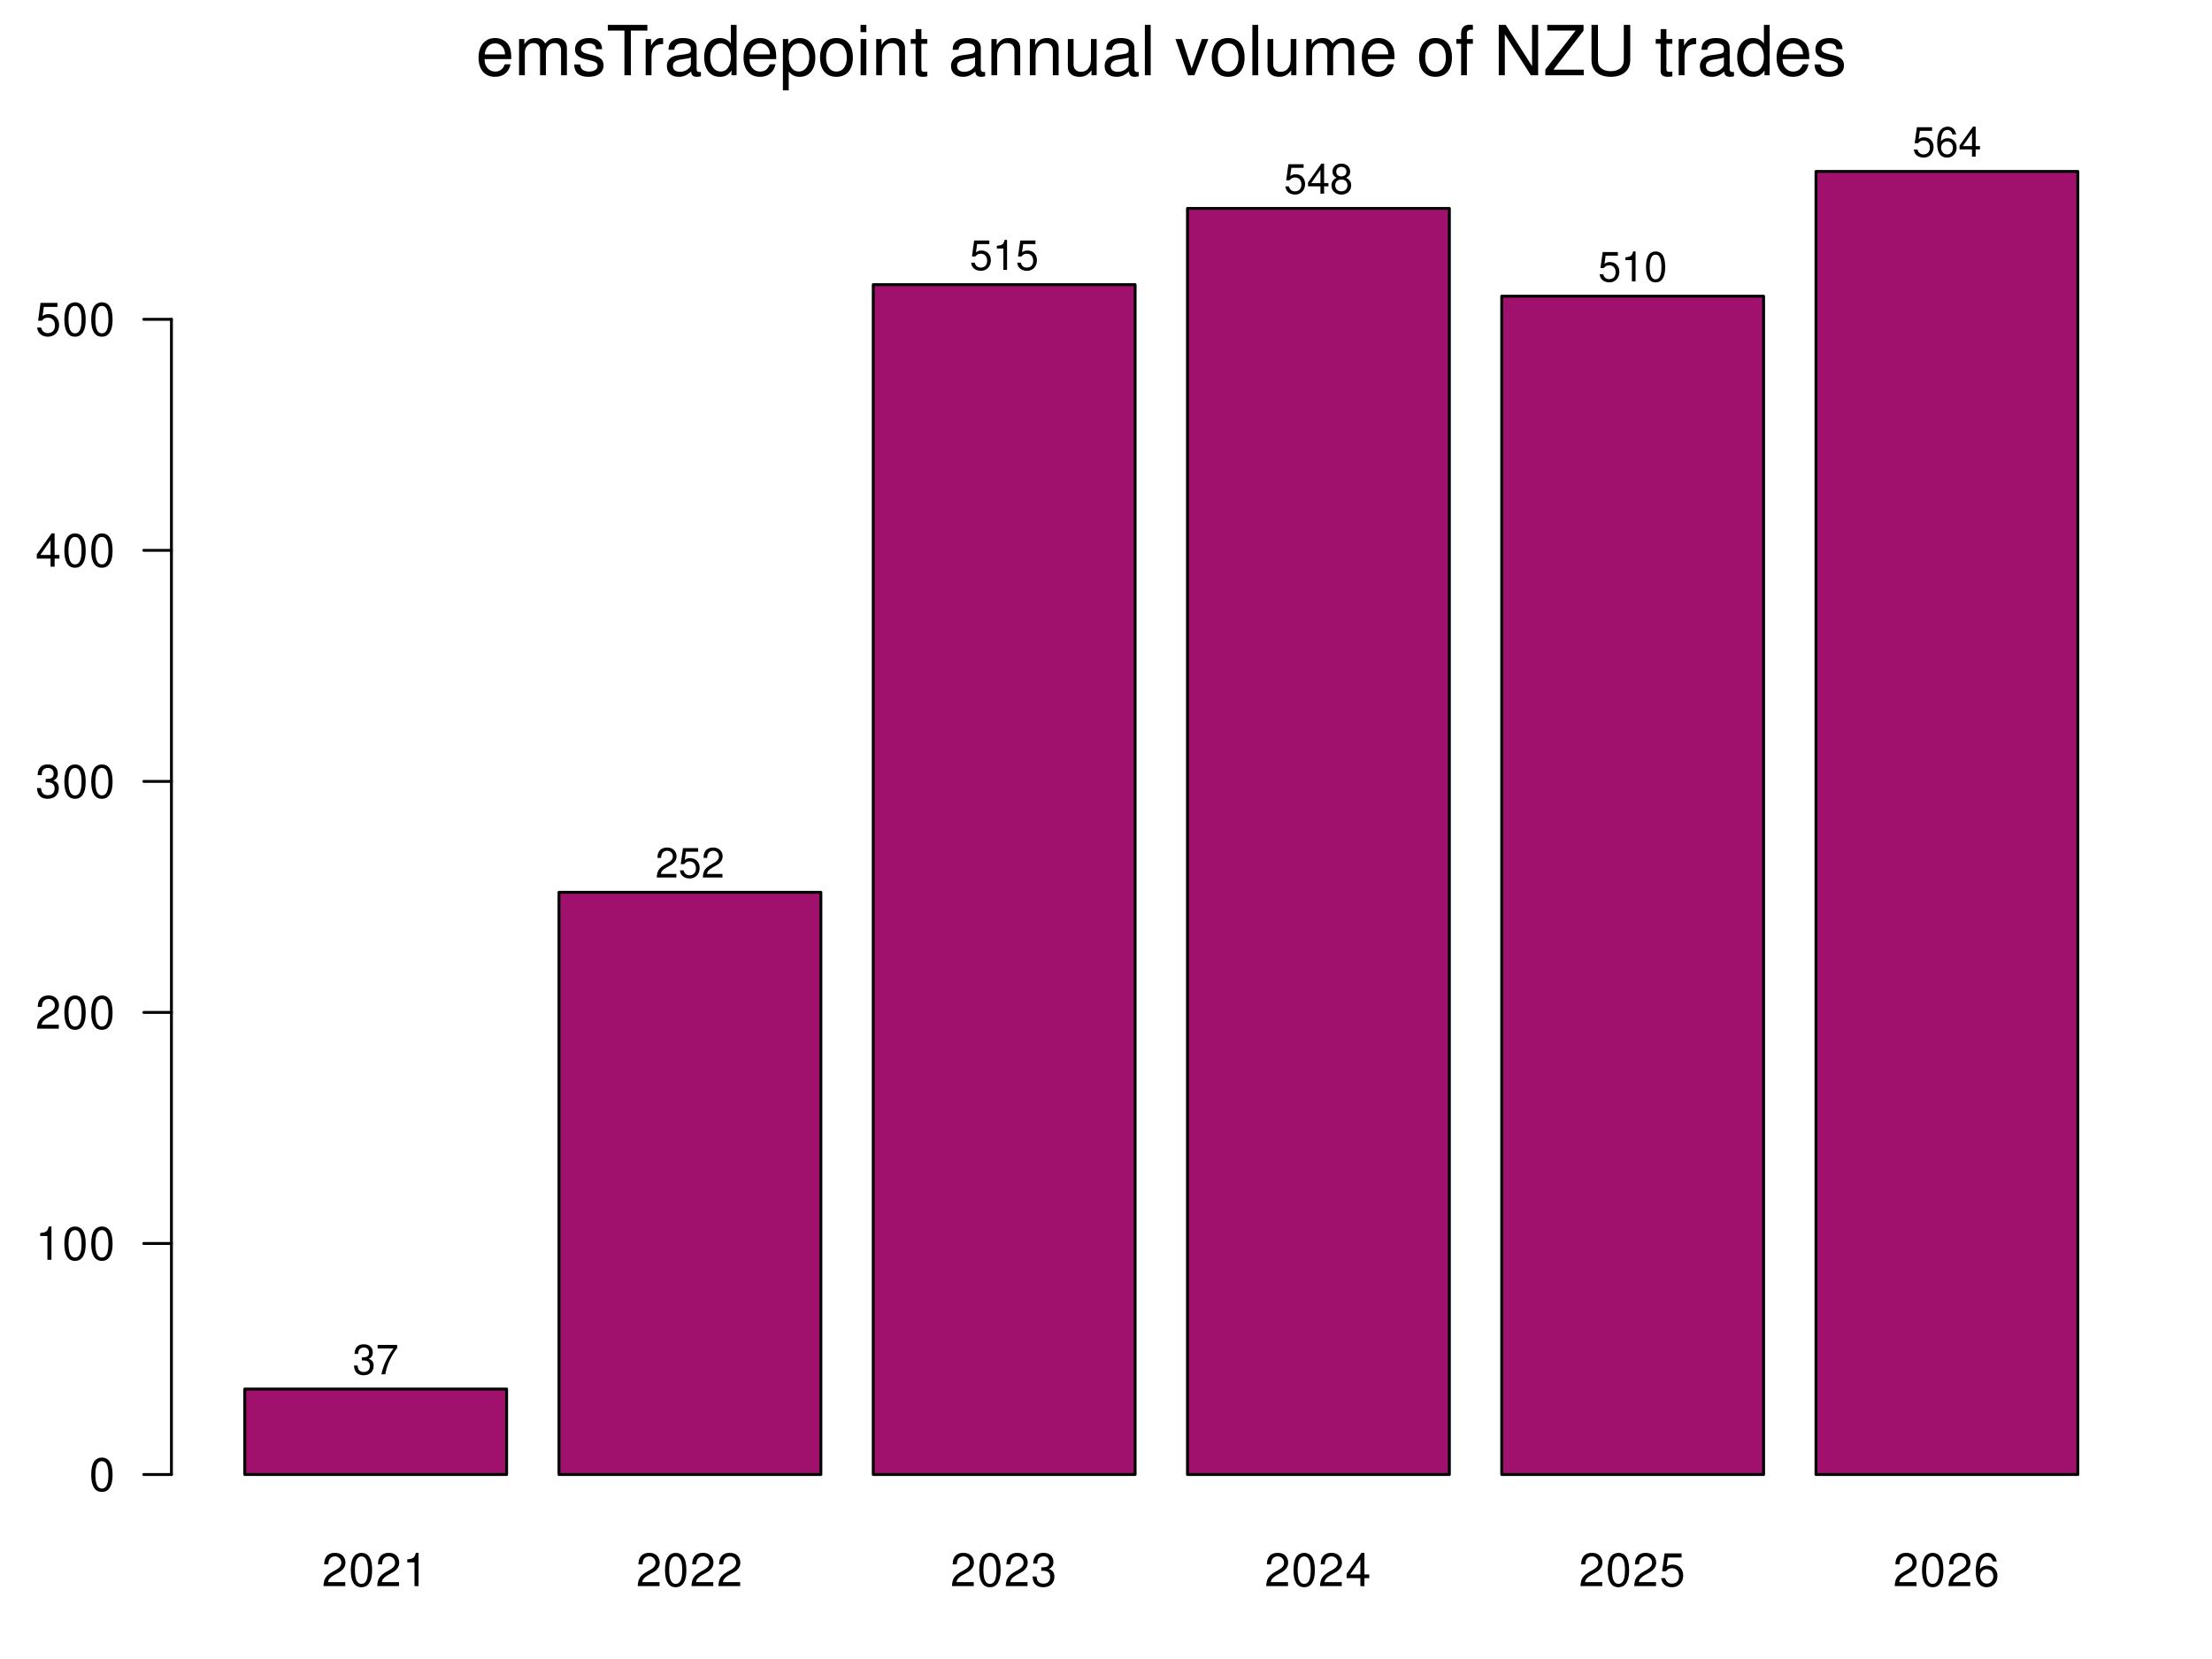
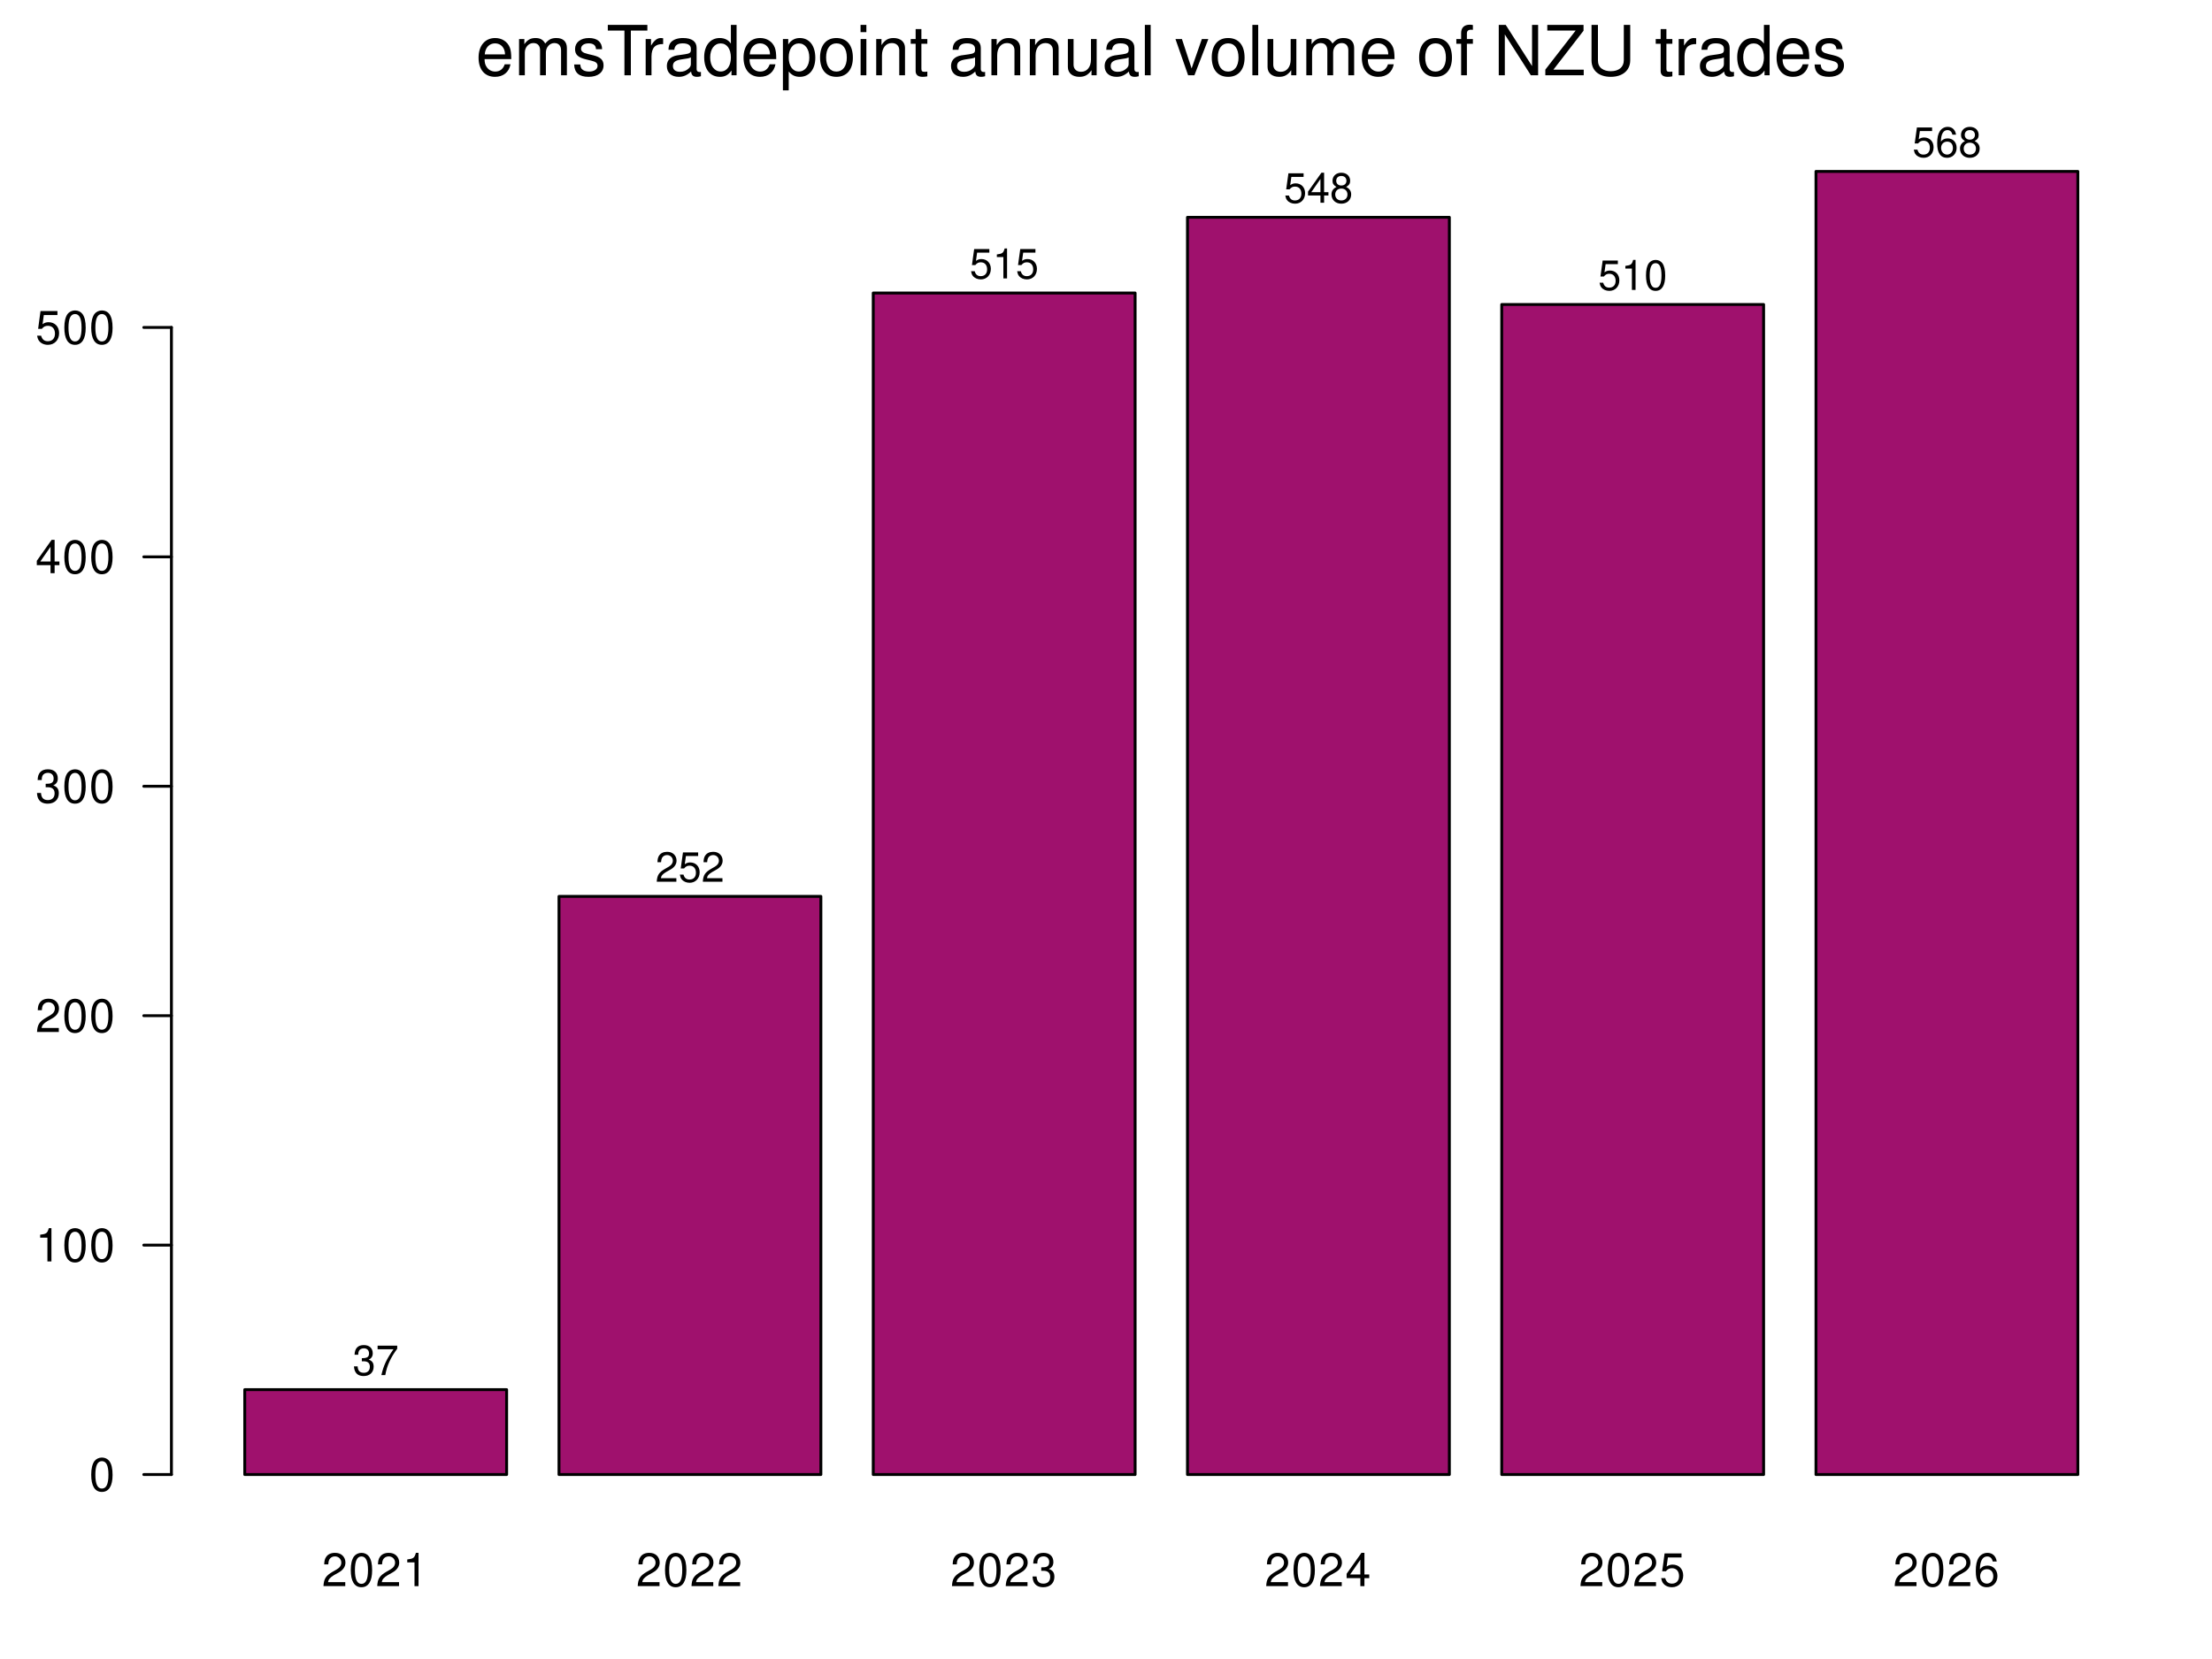
<svg xmlns="http://www.w3.org/2000/svg" xmlns:xlink="http://www.w3.org/1999/xlink" width="576pt" height="432pt" viewBox="0 0 576 432">
  <defs>
    <g>
      <g id="glyph-0-0">
        <path d="M 6.078 -1.047 L 1.594 -1.047 C 1.703 -1.766 2.094 -2.219 3.125 -2.859 L 4.328 -3.531 C 5.516 -4.188 6.125 -5.078 6.125 -6.141 C 6.125 -6.859 5.844 -7.531 5.344 -8 C 4.844 -8.453 4.219 -8.672 3.406 -8.672 C 2.328 -8.672 1.531 -8.297 1.062 -7.547 C 0.75 -7.094 0.625 -6.547 0.594 -5.672 L 1.656 -5.672 C 1.688 -6.266 1.766 -6.609 1.906 -6.906 C 2.188 -7.422 2.734 -7.75 3.375 -7.75 C 4.328 -7.75 5.047 -7.062 5.047 -6.125 C 5.047 -5.422 4.656 -4.828 3.906 -4.391 L 2.797 -3.75 C 1.016 -2.719 0.5 -1.906 0.406 -0.016 L 6.078 -0.016 Z M 6.078 -1.047 " />
      </g>
      <g id="glyph-0-1">
        <path d="M 3.297 -8.672 C 2.516 -8.672 1.781 -8.312 1.344 -7.734 C 0.797 -6.953 0.516 -5.812 0.516 -4.203 C 0.516 -1.266 1.469 0.281 3.297 0.281 C 5.094 0.281 6.078 -1.266 6.078 -4.125 C 6.078 -5.812 5.812 -6.938 5.25 -7.734 C 4.812 -8.328 4.109 -8.672 3.297 -8.672 Z M 3.297 -7.734 C 4.438 -7.734 5 -6.578 5 -4.219 C 5 -1.75 4.453 -0.594 3.281 -0.594 C 2.156 -0.594 1.594 -1.797 1.594 -4.188 C 1.594 -6.578 2.156 -7.734 3.297 -7.734 Z M 3.297 -7.734 " />
      </g>
      <g id="glyph-0-2">
        <path d="M 3.109 -6.188 L 3.109 0 L 4.156 0 L 4.156 -8.672 L 3.469 -8.672 C 3.094 -7.344 2.859 -7.156 1.219 -6.953 L 1.219 -6.188 Z M 3.109 -6.188 " />
      </g>
      <g id="glyph-0-3">
        <path d="M 2.656 -4 L 3.234 -4 C 4.375 -4 4.984 -3.453 4.984 -2.406 C 4.984 -1.312 4.328 -0.656 3.234 -0.656 C 2.078 -0.656 1.516 -1.25 1.438 -2.516 L 0.391 -2.516 C 0.438 -1.828 0.547 -1.375 0.75 -0.984 C 1.203 -0.141 2.031 0.281 3.188 0.281 C 4.938 0.281 6.078 -0.781 6.078 -2.422 C 6.078 -3.531 5.656 -4.125 4.625 -4.484 C 5.422 -4.812 5.812 -5.406 5.812 -6.281 C 5.812 -7.781 4.844 -8.672 3.234 -8.672 C 1.516 -8.672 0.594 -7.719 0.562 -5.875 L 1.625 -5.875 C 1.625 -6.406 1.688 -6.703 1.812 -6.969 C 2.047 -7.469 2.578 -7.75 3.234 -7.75 C 4.172 -7.75 4.734 -7.188 4.734 -6.25 C 4.734 -5.641 4.531 -5.266 4.062 -5.062 C 3.766 -4.938 3.391 -4.891 2.656 -4.891 Z M 2.656 -4 " />
      </g>
      <g id="glyph-0-4">
        <path d="M 3.922 -2.094 L 3.922 0 L 4.984 0 L 4.984 -2.094 L 6.234 -2.094 L 6.234 -3.047 L 4.984 -3.047 L 4.984 -8.672 L 4.203 -8.672 L 0.344 -3.219 L 0.344 -2.094 Z M 3.922 -3.047 L 1.266 -3.047 L 3.922 -6.875 Z M 3.922 -3.047 " />
      </g>
      <g id="glyph-0-5">
        <path d="M 5.719 -8.516 L 1.312 -8.516 L 0.688 -3.875 L 1.656 -3.875 C 2.141 -4.469 2.562 -4.672 3.234 -4.672 C 4.375 -4.672 5.078 -3.891 5.078 -2.625 C 5.078 -1.406 4.375 -0.656 3.219 -0.656 C 2.297 -0.656 1.734 -1.125 1.469 -2.094 L 0.422 -2.094 C 0.562 -1.391 0.688 -1.062 0.938 -0.75 C 1.422 -0.094 2.281 0.281 3.234 0.281 C 4.953 0.281 6.156 -0.969 6.156 -2.766 C 6.156 -4.453 5.047 -5.609 3.406 -5.609 C 2.812 -5.609 2.328 -5.453 1.844 -5.094 L 2.172 -7.469 L 5.719 -7.469 Z M 5.719 -8.516 " />
      </g>
      <g id="glyph-0-6">
        <path d="M 5.969 -6.422 C 5.766 -7.844 4.859 -8.672 3.562 -8.672 C 2.625 -8.672 1.781 -8.219 1.281 -7.438 C 0.75 -6.594 0.516 -5.531 0.516 -3.953 C 0.516 -2.5 0.719 -1.578 1.234 -0.797 C 1.688 -0.094 2.438 0.281 3.375 0.281 C 4.984 0.281 6.156 -0.938 6.156 -2.625 C 6.156 -4.219 5.078 -5.359 3.547 -5.359 C 2.719 -5.359 2.047 -5.047 1.594 -4.406 C 1.609 -6.547 2.281 -7.734 3.484 -7.734 C 4.234 -7.734 4.75 -7.266 4.922 -6.422 Z M 3.422 -4.422 C 4.438 -4.422 5.078 -3.703 5.078 -2.547 C 5.078 -1.453 4.359 -0.656 3.391 -0.656 C 2.406 -0.656 1.656 -1.484 1.656 -2.594 C 1.656 -3.672 2.375 -4.422 3.422 -4.422 Z M 3.422 -4.422 " />
      </g>
      <g id="glyph-1-0">
        <path d="M 2.391 -3.594 L 2.906 -3.594 C 3.938 -3.594 4.484 -3.109 4.484 -2.172 C 4.484 -1.188 3.891 -0.594 2.922 -0.594 C 1.875 -0.594 1.359 -1.125 1.297 -2.266 L 0.344 -2.266 C 0.391 -1.641 0.5 -1.234 0.688 -0.891 C 1.078 -0.125 1.828 0.25 2.875 0.25 C 4.453 0.25 5.469 -0.703 5.469 -2.188 C 5.469 -3.172 5.078 -3.719 4.172 -4.031 C 4.875 -4.328 5.234 -4.875 5.234 -5.656 C 5.234 -7 4.359 -7.812 2.906 -7.812 C 1.359 -7.812 0.547 -6.938 0.5 -5.297 L 1.453 -5.297 C 1.469 -5.766 1.516 -6.031 1.625 -6.266 C 1.844 -6.719 2.328 -6.969 2.922 -6.969 C 3.75 -6.969 4.266 -6.469 4.266 -5.625 C 4.266 -5.078 4.078 -4.734 3.656 -4.562 C 3.391 -4.453 3.047 -4.406 2.391 -4.391 Z M 2.391 -3.594 " />
      </g>
      <g id="glyph-1-1">
        <path d="M 5.609 -7.656 L 0.5 -7.656 L 0.5 -6.719 L 4.625 -6.719 C 2.812 -4.109 2.062 -2.516 1.484 0 L 2.5 0 C 2.922 -2.453 3.891 -4.562 5.609 -6.859 Z M 5.609 -7.656 " />
      </g>
      <g id="glyph-1-2">
        <path d="M 5.469 -0.938 L 1.438 -0.938 C 1.531 -1.594 1.875 -2 2.812 -2.562 L 3.891 -3.172 C 4.969 -3.766 5.516 -4.562 5.516 -5.531 C 5.516 -6.172 5.266 -6.781 4.797 -7.203 C 4.344 -7.609 3.797 -7.812 3.062 -7.812 C 2.094 -7.812 1.375 -7.453 0.953 -6.797 C 0.688 -6.375 0.562 -5.891 0.547 -5.109 L 1.484 -5.109 C 1.516 -5.641 1.594 -5.953 1.719 -6.203 C 1.969 -6.688 2.469 -6.969 3.031 -6.969 C 3.891 -6.969 4.547 -6.344 4.547 -5.5 C 4.547 -4.875 4.188 -4.344 3.516 -3.953 L 2.516 -3.375 C 0.922 -2.453 0.453 -1.719 0.359 -0.016 L 5.469 -0.016 Z M 5.469 -0.938 " />
      </g>
      <g id="glyph-1-3">
        <path d="M 5.141 -7.656 L 1.188 -7.656 L 0.609 -3.484 L 1.484 -3.484 C 1.938 -4.016 2.297 -4.203 2.906 -4.203 C 3.938 -4.203 4.562 -3.5 4.562 -2.359 C 4.562 -1.266 3.938 -0.594 2.891 -0.594 C 2.062 -0.594 1.562 -1.016 1.328 -1.875 L 0.375 -1.875 C 0.5 -1.25 0.609 -0.953 0.844 -0.672 C 1.281 -0.094 2.047 0.25 2.922 0.25 C 4.453 0.25 5.531 -0.875 5.531 -2.5 C 5.531 -4 4.531 -5.047 3.062 -5.047 C 2.531 -5.047 2.094 -4.906 1.656 -4.578 L 1.953 -6.719 L 5.141 -6.719 Z M 5.141 -7.656 " />
      </g>
      <g id="glyph-1-4">
        <path d="M 2.797 -5.562 L 2.797 0 L 3.75 0 L 3.75 -7.812 L 3.125 -7.812 C 2.781 -6.609 2.562 -6.453 1.094 -6.25 L 1.094 -5.562 Z M 2.797 -5.562 " />
      </g>
      <g id="glyph-1-5">
        <path d="M 3.531 -1.891 L 3.531 0 L 4.484 0 L 4.484 -1.891 L 5.609 -1.891 L 5.609 -2.75 L 4.484 -2.75 L 4.484 -7.812 L 3.781 -7.812 L 0.297 -2.891 L 0.297 -1.891 Z M 3.531 -2.75 L 1.141 -2.75 L 3.531 -6.188 Z M 3.531 -2.75 " />
      </g>
      <g id="glyph-1-6">
        <path d="M 4.219 -4.109 C 5.016 -4.594 5.266 -4.984 5.266 -5.719 C 5.266 -6.953 4.328 -7.812 2.969 -7.812 C 1.625 -7.812 0.672 -6.953 0.672 -5.734 C 0.672 -4.984 0.922 -4.609 1.703 -4.109 C 0.828 -3.672 0.406 -3.031 0.406 -2.172 C 0.406 -0.75 1.453 0.25 2.969 0.25 C 4.484 0.25 5.531 -0.75 5.531 -2.172 C 5.531 -3.031 5.109 -3.672 4.219 -4.109 Z M 2.969 -6.969 C 3.781 -6.969 4.297 -6.484 4.297 -5.703 C 4.297 -4.969 3.766 -4.484 2.969 -4.484 C 2.156 -4.484 1.641 -4.969 1.641 -5.719 C 1.641 -6.484 2.156 -6.969 2.969 -6.969 Z M 2.969 -3.688 C 3.922 -3.688 4.562 -3.062 4.562 -2.156 C 4.562 -1.203 3.938 -0.594 2.953 -0.594 C 2.016 -0.594 1.375 -1.234 1.375 -2.141 C 1.375 -3.062 2.016 -3.688 2.969 -3.688 Z M 2.969 -3.688 " />
      </g>
      <g id="glyph-1-7">
        <path d="M 2.969 -7.812 C 2.25 -7.812 1.609 -7.484 1.203 -6.953 C 0.719 -6.266 0.469 -5.219 0.469 -3.781 C 0.469 -1.141 1.328 0.25 2.969 0.25 C 4.594 0.25 5.469 -1.141 5.469 -3.719 C 5.469 -5.219 5.234 -6.234 4.734 -6.953 C 4.328 -7.5 3.688 -7.812 2.969 -7.812 Z M 2.969 -6.969 C 4 -6.969 4.5 -5.922 4.5 -3.797 C 4.5 -1.578 4 -0.547 2.953 -0.547 C 1.938 -0.547 1.438 -1.625 1.438 -3.766 C 1.438 -5.922 1.938 -6.969 2.969 -6.969 Z M 2.969 -6.969 " />
      </g>
      <g id="glyph-1-8">
        <path d="M 5.375 -5.781 C 5.188 -7.047 4.375 -7.812 3.203 -7.812 C 2.359 -7.812 1.609 -7.391 1.156 -6.688 C 0.672 -5.922 0.469 -4.984 0.469 -3.562 C 0.469 -2.25 0.641 -1.422 1.109 -0.719 C 1.516 -0.094 2.188 0.25 3.031 0.25 C 4.484 0.25 5.531 -0.844 5.531 -2.359 C 5.531 -3.797 4.562 -4.812 3.203 -4.812 C 2.438 -4.812 1.844 -4.531 1.438 -3.969 C 1.453 -5.891 2.047 -6.969 3.141 -6.969 C 3.812 -6.969 4.281 -6.531 4.422 -5.781 Z M 3.078 -3.969 C 4 -3.969 4.562 -3.328 4.562 -2.281 C 4.562 -1.312 3.922 -0.594 3.047 -0.594 C 2.156 -0.594 1.484 -1.344 1.484 -2.328 C 1.484 -3.297 2.141 -3.969 3.078 -3.969 Z M 3.078 -3.969 " />
      </g>
      <g id="glyph-2-0">
        <path d="M 9.234 -4.219 C 9.234 -5.656 9.125 -6.516 8.859 -7.219 C 8.25 -8.766 6.797 -9.703 5.047 -9.703 C 2.406 -9.703 0.719 -7.703 0.719 -4.594 C 0.719 -1.469 2.344 0.406 5 0.406 C 7.156 0.406 8.656 -0.812 9.031 -2.859 L 7.531 -2.859 C 7.109 -1.625 6.266 -0.969 5.062 -0.969 C 4.109 -0.969 3.297 -1.406 2.797 -2.203 C 2.438 -2.734 2.297 -3.281 2.281 -4.219 Z M 2.328 -5.438 C 2.453 -7.188 3.516 -8.312 5.016 -8.312 C 6.547 -8.312 7.609 -7.125 7.609 -5.438 Z M 2.328 -5.438 " />
      </g>
      <g id="glyph-2-1">
        <path d="M 1.266 -9.438 L 1.266 0 L 2.766 0 L 2.766 -5.922 C 2.766 -7.297 3.766 -8.391 4.984 -8.391 C 6.109 -8.391 6.734 -7.703 6.734 -6.5 L 6.734 0 L 8.25 0 L 8.25 -5.922 C 8.25 -7.297 9.234 -8.391 10.453 -8.391 C 11.562 -8.391 12.203 -7.688 12.203 -6.5 L 12.203 0 L 13.719 0 L 13.719 -7.078 C 13.719 -8.766 12.75 -9.703 10.984 -9.703 C 9.719 -9.703 8.969 -9.328 8.078 -8.266 C 7.531 -9.266 6.766 -9.703 5.547 -9.703 C 4.281 -9.703 3.438 -9.234 2.641 -8.094 L 2.641 -9.438 Z M 1.266 -9.438 " />
      </g>
      <g id="glyph-2-2">
        <path d="M 7.891 -6.797 C 7.859 -8.656 6.641 -9.703 4.469 -9.703 C 2.266 -9.703 0.844 -8.562 0.844 -6.828 C 0.844 -5.344 1.609 -4.641 3.828 -4.109 L 5.234 -3.766 C 6.281 -3.516 6.703 -3.125 6.703 -2.469 C 6.703 -1.562 5.812 -0.969 4.5 -0.969 C 3.688 -0.969 3 -1.203 2.625 -1.609 C 2.391 -1.875 2.281 -2.141 2.203 -2.812 L 0.609 -2.812 C 0.688 -0.625 1.906 0.406 4.375 0.406 C 6.75 0.406 8.266 -0.75 8.266 -2.578 C 8.266 -3.984 7.469 -4.75 5.594 -5.203 L 4.156 -5.547 C 2.938 -5.828 2.406 -6.234 2.406 -6.891 C 2.406 -7.781 3.188 -8.312 4.406 -8.312 C 5.609 -8.312 6.266 -7.797 6.297 -6.797 Z M 7.891 -6.797 " />
      </g>
      <g id="glyph-2-3">
        <path d="M 6.375 -11.641 L 10.672 -11.641 L 10.672 -13.125 L 0.375 -13.125 L 0.375 -11.641 L 4.703 -11.641 L 4.703 0 L 6.375 0 Z M 6.375 -11.641 " />
      </g>
      <g id="glyph-2-4">
        <path d="M 1.234 -9.438 L 1.234 0 L 2.75 0 L 2.75 -4.891 C 2.766 -7.156 3.703 -8.172 5.781 -8.125 L 5.781 -9.641 C 5.531 -9.688 5.375 -9.703 5.203 -9.703 C 4.234 -9.703 3.484 -9.125 2.625 -7.719 L 2.625 -9.438 Z M 1.234 -9.438 " />
      </g>
      <g id="glyph-2-5">
        <path d="M 9.625 -0.875 C 9.469 -0.844 9.391 -0.844 9.312 -0.844 C 8.781 -0.844 8.5 -1.109 8.5 -1.578 L 8.5 -7.125 C 8.5 -8.797 7.266 -9.703 4.953 -9.703 C 3.562 -9.703 2.469 -9.312 1.812 -8.609 C 1.391 -8.125 1.203 -7.578 1.172 -6.641 L 2.688 -6.641 C 2.812 -7.797 3.484 -8.312 4.891 -8.312 C 6.266 -8.312 7 -7.812 7 -6.906 L 7 -6.516 C 6.984 -5.875 6.656 -5.641 5.438 -5.469 C 3.312 -5.203 2.984 -5.125 2.406 -4.891 C 1.312 -4.422 0.75 -3.594 0.75 -2.375 C 0.75 -0.672 1.938 0.406 3.859 0.406 C 5.047 0.406 6 0 7.062 -0.969 C 7.156 0 7.625 0.406 8.609 0.406 C 8.922 0.406 9.125 0.375 9.625 0.25 Z M 7 -2.969 C 7 -2.469 6.859 -2.156 6.406 -1.75 C 5.797 -1.188 5.062 -0.906 4.172 -0.906 C 3 -0.906 2.328 -1.453 2.328 -2.406 C 2.328 -3.406 2.969 -3.906 4.594 -4.141 C 6.188 -4.359 6.5 -4.422 7 -4.656 Z M 7 -2.969 " />
      </g>
      <g id="glyph-2-6">
        <path d="M 8.906 -13.125 L 7.422 -13.125 L 7.422 -8.25 C 6.781 -9.203 5.781 -9.703 4.516 -9.703 C 2.062 -9.703 0.469 -7.734 0.469 -4.734 C 0.469 -1.547 2.016 0.406 4.578 0.406 C 5.875 0.406 6.766 -0.078 7.578 -1.234 L 7.578 0 L 8.906 0 Z M 4.766 -8.297 C 6.391 -8.297 7.422 -6.875 7.422 -4.609 C 7.422 -2.438 6.375 -0.984 4.781 -0.984 C 3.125 -0.984 2.031 -2.453 2.031 -4.641 C 2.031 -6.844 3.125 -8.297 4.766 -8.297 Z M 4.766 -8.297 " />
      </g>
      <g id="glyph-2-7">
        <path d="M 0.969 3.922 L 2.484 3.922 L 2.484 -0.984 C 3.281 -0.016 4.156 0.406 5.375 0.406 C 7.828 0.406 9.406 -1.547 9.406 -4.547 C 9.406 -7.719 7.859 -9.703 5.359 -9.703 C 4.094 -9.703 3.062 -9.125 2.359 -8.016 L 2.359 -9.438 L 0.969 -9.438 Z M 5.109 -8.297 C 6.766 -8.297 7.844 -6.844 7.844 -4.594 C 7.844 -2.453 6.75 -0.984 5.109 -0.984 C 3.516 -0.984 2.484 -2.438 2.484 -4.641 C 2.484 -6.859 3.516 -8.297 5.109 -8.297 Z M 5.109 -8.297 " />
      </g>
      <g id="glyph-2-8">
        <path d="M 4.891 -9.703 C 2.234 -9.703 0.641 -7.812 0.641 -4.641 C 0.641 -1.453 2.234 0.406 4.906 0.406 C 7.578 0.406 9.188 -1.469 9.188 -4.578 C 9.188 -7.844 7.625 -9.703 4.891 -9.703 Z M 4.906 -8.312 C 6.609 -8.312 7.609 -6.938 7.609 -4.594 C 7.609 -2.359 6.562 -0.969 4.906 -0.969 C 3.234 -0.969 2.219 -2.359 2.219 -4.641 C 2.219 -6.938 3.234 -8.312 4.906 -8.312 Z M 4.906 -8.312 " />
      </g>
      <g id="glyph-2-9">
        <path d="M 2.703 -9.438 L 1.203 -9.438 L 1.203 0 L 2.703 0 Z M 2.703 -13.125 L 1.188 -13.125 L 1.188 -11.234 L 2.703 -11.234 Z M 2.703 -13.125 " />
      </g>
      <g id="glyph-2-10">
        <path d="M 1.266 -9.438 L 1.266 0 L 2.766 0 L 2.766 -5.203 C 2.766 -7.125 3.781 -8.391 5.328 -8.391 C 6.516 -8.391 7.266 -7.672 7.266 -6.531 L 7.266 0 L 8.766 0 L 8.766 -7.125 C 8.766 -8.688 7.594 -9.703 5.781 -9.703 C 4.375 -9.703 3.469 -9.156 2.641 -7.844 L 2.641 -9.438 Z M 1.266 -9.438 " />
      </g>
      <g id="glyph-2-11">
        <path d="M 4.578 -9.438 L 3.031 -9.438 L 3.031 -12.031 L 1.531 -12.031 L 1.531 -9.438 L 0.25 -9.438 L 0.25 -8.203 L 1.531 -8.203 L 1.531 -1.078 C 1.531 -0.109 2.172 0.406 3.344 0.406 C 3.75 0.406 4.062 0.375 4.578 0.281 L 4.578 -0.969 C 4.359 -0.922 4.156 -0.906 3.859 -0.906 C 3.203 -0.906 3.031 -1.078 3.031 -1.75 L 3.031 -8.203 L 4.578 -8.203 Z M 4.578 -9.438 " />
      </g>
      <g id="glyph-2-12">
</g>
      <g id="glyph-2-13">
        <path d="M 8.672 0 L 8.672 -9.438 L 7.188 -9.438 L 7.188 -4.094 C 7.188 -2.156 6.172 -0.906 4.609 -0.906 C 3.422 -0.906 2.656 -1.625 2.656 -2.75 L 2.656 -9.438 L 1.172 -9.438 L 1.172 -2.156 C 1.172 -0.594 2.344 0.406 4.172 0.406 C 5.562 0.406 6.438 -0.078 7.328 -1.312 L 7.328 0 Z M 8.672 0 " />
      </g>
      <g id="glyph-2-14">
        <path d="M 2.734 -13.125 L 1.219 -13.125 L 1.219 0 L 2.734 0 Z M 2.734 -13.125 " />
      </g>
      <g id="glyph-2-15">
        <path d="M 5.125 0 L 8.75 -9.438 L 7.062 -9.438 L 4.391 -1.781 L 1.875 -9.438 L 0.188 -9.438 L 3.484 0 Z M 5.125 0 " />
      </g>
      <g id="glyph-2-16">
        <path d="M 4.641 -9.438 L 3.078 -9.438 L 3.078 -10.906 C 3.078 -11.531 3.422 -11.859 4.125 -11.859 C 4.25 -11.859 4.297 -11.859 4.641 -11.844 L 4.641 -13.078 C 4.297 -13.156 4.109 -13.172 3.797 -13.172 C 2.406 -13.172 1.578 -12.391 1.578 -11.031 L 1.578 -9.438 L 0.328 -9.438 L 0.328 -8.203 L 1.578 -8.203 L 1.578 0 L 3.078 0 L 3.078 -8.203 L 4.641 -8.203 Z M 4.641 -9.438 " />
      </g>
      <g id="glyph-2-17">
        <path d="M 11.625 -13.125 L 10.047 -13.125 L 10.047 -2.391 L 3.188 -13.125 L 1.375 -13.125 L 1.375 0 L 2.953 0 L 2.953 -10.641 L 9.734 0 L 11.625 0 Z M 11.625 -13.125 " />
      </g>
      <g id="glyph-2-18">
        <path d="M 10.453 -13.125 L 1.016 -13.125 L 1.016 -11.641 L 8.391 -11.641 L 0.5 -1.469 L 0.5 0 L 10.5 0 L 10.5 -1.469 L 2.609 -1.469 L 10.453 -11.609 Z M 10.453 -13.125 " />
      </g>
      <g id="glyph-2-19">
        <path d="M 9.938 -13.125 L 9.938 -3.906 C 9.938 -2.141 8.656 -1.062 6.547 -1.062 C 5.578 -1.062 4.781 -1.297 4.156 -1.75 C 3.516 -2.25 3.203 -2.922 3.203 -3.906 L 3.203 -13.125 L 1.531 -13.125 L 1.531 -3.906 C 1.531 -1.234 3.438 0.406 6.547 0.406 C 9.625 0.406 11.609 -1.281 11.609 -3.906 L 11.609 -13.125 Z M 9.938 -13.125 " />
      </g>
    </g>
  </defs>
  <rect x="-57.6" y="-43.2" width="691.2" height="518.4" fill="rgb(100%, 100%, 100%)" fill-opacity="1" />
-   <path fill-rule="nonzero" fill="rgb(62.353%, 6.667%, 42.745%)" fill-opacity="1" stroke-width="0.75" stroke-linecap="round" stroke-linejoin="round" stroke="rgb(0%, 0%, 0%)" stroke-opacity="1" stroke-miterlimit="10" d="M 63.734 383.965 L 131.926 383.965 L 131.926 361.703 L 63.734 361.703 Z M 63.734 383.965 " />
-   <path fill-rule="nonzero" fill="rgb(62.353%, 6.667%, 42.745%)" fill-opacity="1" stroke-width="0.75" stroke-linecap="round" stroke-linejoin="round" stroke="rgb(0%, 0%, 0%)" stroke-opacity="1" stroke-miterlimit="10" d="M 145.562 383.965 L 213.754 383.965 L 213.754 232.352 L 145.562 232.352 Z M 145.562 383.965 " />
-   <path fill-rule="nonzero" fill="rgb(62.353%, 6.667%, 42.745%)" fill-opacity="1" stroke-width="0.75" stroke-linecap="round" stroke-linejoin="round" stroke="rgb(0%, 0%, 0%)" stroke-opacity="1" stroke-miterlimit="10" d="M 227.391 383.965 L 295.582 383.965 L 295.582 74.117 L 227.391 74.117 Z M 227.391 383.965 " />
-   <path fill-rule="nonzero" fill="rgb(62.353%, 6.667%, 42.745%)" fill-opacity="1" stroke-width="0.75" stroke-linecap="round" stroke-linejoin="round" stroke="rgb(0%, 0%, 0%)" stroke-opacity="1" stroke-miterlimit="10" d="M 309.219 383.965 L 377.41 383.965 L 377.41 54.266 L 309.219 54.266 Z M 309.219 383.965 " />
-   <path fill-rule="nonzero" fill="rgb(62.353%, 6.667%, 42.745%)" fill-opacity="1" stroke-width="0.75" stroke-linecap="round" stroke-linejoin="round" stroke="rgb(0%, 0%, 0%)" stroke-opacity="1" stroke-miterlimit="10" d="M 391.047 383.965 L 459.238 383.965 L 459.238 77.125 L 391.047 77.125 Z M 391.047 383.965 " />
+   <path fill-rule="nonzero" fill="rgb(62.353%, 6.667%, 42.745%)" fill-opacity="1" stroke-width="0.75" stroke-linecap="round" stroke-linejoin="round" stroke="rgb(0%, 0%, 0%)" stroke-opacity="1" stroke-miterlimit="10" d="M 63.734 383.965 L 131.926 383.965 L 131.926 361.859 L 63.734 361.859 Z M 63.734 383.965 " />
+   <path fill-rule="nonzero" fill="rgb(62.353%, 6.667%, 42.745%)" fill-opacity="1" stroke-width="0.75" stroke-linecap="round" stroke-linejoin="round" stroke="rgb(0%, 0%, 0%)" stroke-opacity="1" stroke-miterlimit="10" d="M 145.562 383.965 L 213.754 383.965 L 213.754 233.418 L 145.562 233.418 Z M 145.562 383.965 " />
+   <path fill-rule="nonzero" fill="rgb(62.353%, 6.667%, 42.745%)" fill-opacity="1" stroke-width="0.75" stroke-linecap="round" stroke-linejoin="round" stroke="rgb(0%, 0%, 0%)" stroke-opacity="1" stroke-miterlimit="10" d="M 227.391 383.965 L 295.582 383.965 L 295.582 76.301 L 227.391 76.301 Z M 227.391 383.965 " />
+   <path fill-rule="nonzero" fill="rgb(62.353%, 6.667%, 42.745%)" fill-opacity="1" stroke-width="0.75" stroke-linecap="round" stroke-linejoin="round" stroke="rgb(0%, 0%, 0%)" stroke-opacity="1" stroke-miterlimit="10" d="M 309.219 383.965 L 377.41 383.965 L 377.41 56.586 L 309.219 56.586 Z M 309.219 383.965 " />
+   <path fill-rule="nonzero" fill="rgb(62.353%, 6.667%, 42.745%)" fill-opacity="1" stroke-width="0.75" stroke-linecap="round" stroke-linejoin="round" stroke="rgb(0%, 0%, 0%)" stroke-opacity="1" stroke-miterlimit="10" d="M 391.047 383.965 L 459.238 383.965 L 459.238 79.289 L 391.047 79.289 Z M 391.047 383.965 " />
  <path fill-rule="nonzero" fill="rgb(62.353%, 6.667%, 42.745%)" fill-opacity="1" stroke-width="0.75" stroke-linecap="round" stroke-linejoin="round" stroke="rgb(0%, 0%, 0%)" stroke-opacity="1" stroke-miterlimit="10" d="M 472.875 383.965 L 541.066 383.965 L 541.066 44.637 L 472.875 44.637 Z M 472.875 383.965 " />
  <g fill="rgb(0%, 0%, 0%)" fill-opacity="1">
    <use xlink:href="#glyph-0-0" x="83.828" y="413.029" />
    <use xlink:href="#glyph-0-1" x="90.828" y="413.029" />
    <use xlink:href="#glyph-0-0" x="97.828" y="413.029" />
    <use xlink:href="#glyph-0-2" x="104.828" y="413.029" />
  </g>
  <g fill="rgb(0%, 0%, 0%)" fill-opacity="1">
    <use xlink:href="#glyph-0-0" x="165.656" y="413.029" />
    <use xlink:href="#glyph-0-1" x="172.656" y="413.029" />
    <use xlink:href="#glyph-0-0" x="179.656" y="413.029" />
    <use xlink:href="#glyph-0-0" x="186.656" y="413.029" />
  </g>
  <g fill="rgb(0%, 0%, 0%)" fill-opacity="1">
    <use xlink:href="#glyph-0-0" x="247.484" y="413.029" />
    <use xlink:href="#glyph-0-1" x="254.484" y="413.029" />
    <use xlink:href="#glyph-0-0" x="261.484" y="413.029" />
    <use xlink:href="#glyph-0-3" x="268.484" y="413.029" />
  </g>
  <g fill="rgb(0%, 0%, 0%)" fill-opacity="1">
    <use xlink:href="#glyph-0-0" x="329.312" y="413.029" />
    <use xlink:href="#glyph-0-1" x="336.312" y="413.029" />
    <use xlink:href="#glyph-0-0" x="343.312" y="413.029" />
    <use xlink:href="#glyph-0-4" x="350.312" y="413.029" />
  </g>
  <g fill="rgb(0%, 0%, 0%)" fill-opacity="1">
    <use xlink:href="#glyph-0-0" x="411.145" y="413.029" />
    <use xlink:href="#glyph-0-1" x="418.145" y="413.029" />
    <use xlink:href="#glyph-0-0" x="425.145" y="413.029" />
    <use xlink:href="#glyph-0-5" x="432.145" y="413.029" />
  </g>
  <g fill="rgb(0%, 0%, 0%)" fill-opacity="1">
    <use xlink:href="#glyph-0-0" x="492.973" y="413.029" />
    <use xlink:href="#glyph-0-1" x="499.973" y="413.029" />
    <use xlink:href="#glyph-0-0" x="506.973" y="413.029" />
    <use xlink:href="#glyph-0-6" x="513.973" y="413.029" />
  </g>
-   <path fill="none" stroke-width="0.75" stroke-linecap="round" stroke-linejoin="round" stroke="rgb(0%, 0%, 0%)" stroke-opacity="1" stroke-miterlimit="10" d="M 44.641 383.965 L 44.641 83.145 " />
+   <path fill="none" stroke-width="0.75" stroke-linecap="round" stroke-linejoin="round" stroke="rgb(0%, 0%, 0%)" stroke-opacity="1" stroke-miterlimit="10" d="M 44.641 383.965 L 44.641 85.262 " />
  <path fill="none" stroke-width="0.75" stroke-linecap="round" stroke-linejoin="round" stroke="rgb(0%, 0%, 0%)" stroke-opacity="1" stroke-miterlimit="10" d="M 44.641 383.965 L 37.441 383.965 " />
-   <path fill="none" stroke-width="0.75" stroke-linecap="round" stroke-linejoin="round" stroke="rgb(0%, 0%, 0%)" stroke-opacity="1" stroke-miterlimit="10" d="M 44.641 323.801 L 37.441 323.801 " />
-   <path fill="none" stroke-width="0.75" stroke-linecap="round" stroke-linejoin="round" stroke="rgb(0%, 0%, 0%)" stroke-opacity="1" stroke-miterlimit="10" d="M 44.641 263.637 L 37.441 263.637 " />
-   <path fill="none" stroke-width="0.75" stroke-linecap="round" stroke-linejoin="round" stroke="rgb(0%, 0%, 0%)" stroke-opacity="1" stroke-miterlimit="10" d="M 44.641 203.473 L 37.441 203.473 " />
-   <path fill="none" stroke-width="0.75" stroke-linecap="round" stroke-linejoin="round" stroke="rgb(0%, 0%, 0%)" stroke-opacity="1" stroke-miterlimit="10" d="M 44.641 143.309 L 37.441 143.309 " />
-   <path fill="none" stroke-width="0.75" stroke-linecap="round" stroke-linejoin="round" stroke="rgb(0%, 0%, 0%)" stroke-opacity="1" stroke-miterlimit="10" d="M 44.641 83.145 L 37.441 83.145 " />
+   <path fill="none" stroke-width="0.75" stroke-linecap="round" stroke-linejoin="round" stroke="rgb(0%, 0%, 0%)" stroke-opacity="1" stroke-miterlimit="10" d="M 44.641 324.227 L 37.441 324.227 " />
+   <path fill="none" stroke-width="0.75" stroke-linecap="round" stroke-linejoin="round" stroke="rgb(0%, 0%, 0%)" stroke-opacity="1" stroke-miterlimit="10" d="M 44.641 264.484 L 37.441 264.484 " />
+   <path fill="none" stroke-width="0.75" stroke-linecap="round" stroke-linejoin="round" stroke="rgb(0%, 0%, 0%)" stroke-opacity="1" stroke-miterlimit="10" d="M 44.641 204.746 L 37.441 204.746 " />
+   <path fill="none" stroke-width="0.75" stroke-linecap="round" stroke-linejoin="round" stroke="rgb(0%, 0%, 0%)" stroke-opacity="1" stroke-miterlimit="10" d="M 44.641 145.004 L 37.441 145.004 " />
+   <path fill="none" stroke-width="0.75" stroke-linecap="round" stroke-linejoin="round" stroke="rgb(0%, 0%, 0%)" stroke-opacity="1" stroke-miterlimit="10" d="M 44.641 85.262 L 37.441 85.262 " />
  <g fill="rgb(0%, 0%, 0%)" fill-opacity="1">
    <use xlink:href="#glyph-0-1" x="23.238" y="388.213" />
  </g>
  <g fill="rgb(0%, 0%, 0%)" fill-opacity="1">
-     <use xlink:href="#glyph-0-2" x="9.238" y="328.049" />
-     <use xlink:href="#glyph-0-1" x="16.238" y="328.049" />
-     <use xlink:href="#glyph-0-1" x="23.238" y="328.049" />
-   </g>
-   <g fill="rgb(0%, 0%, 0%)" fill-opacity="1">
-     <use xlink:href="#glyph-0-0" x="9.238" y="267.885" />
-     <use xlink:href="#glyph-0-1" x="16.238" y="267.885" />
-     <use xlink:href="#glyph-0-1" x="23.238" y="267.885" />
-   </g>
-   <g fill="rgb(0%, 0%, 0%)" fill-opacity="1">
-     <use xlink:href="#glyph-0-3" x="9.238" y="207.721" />
-     <use xlink:href="#glyph-0-1" x="16.238" y="207.721" />
-     <use xlink:href="#glyph-0-1" x="23.238" y="207.721" />
-   </g>
-   <g fill="rgb(0%, 0%, 0%)" fill-opacity="1">
-     <use xlink:href="#glyph-0-4" x="9.238" y="147.557" />
-     <use xlink:href="#glyph-0-1" x="16.238" y="147.557" />
-     <use xlink:href="#glyph-0-1" x="23.238" y="147.557" />
-   </g>
-   <g fill="rgb(0%, 0%, 0%)" fill-opacity="1">
-     <use xlink:href="#glyph-0-5" x="9.238" y="87.393" />
-     <use xlink:href="#glyph-0-1" x="16.238" y="87.393" />
-     <use xlink:href="#glyph-0-1" x="23.238" y="87.393" />
-   </g>
-   <g fill="rgb(0%, 0%, 0%)" fill-opacity="1">
-     <use xlink:href="#glyph-1-0" x="91.828" y="357.857" />
-     <use xlink:href="#glyph-1-1" x="97.828" y="357.857" />
-   </g>
-   <g fill="rgb(0%, 0%, 0%)" fill-opacity="1">
-     <use xlink:href="#glyph-1-2" x="170.656" y="228.506" />
-     <use xlink:href="#glyph-1-3" x="176.656" y="228.506" />
-     <use xlink:href="#glyph-1-2" x="182.656" y="228.506" />
-   </g>
-   <g fill="rgb(0%, 0%, 0%)" fill-opacity="1">
-     <use xlink:href="#glyph-1-3" x="252.484" y="70.275" />
-     <use xlink:href="#glyph-1-4" x="258.484" y="70.275" />
-     <use xlink:href="#glyph-1-3" x="264.484" y="70.275" />
-   </g>
-   <g fill="rgb(0%, 0%, 0%)" fill-opacity="1">
-     <use xlink:href="#glyph-1-3" x="334.312" y="50.42" />
-     <use xlink:href="#glyph-1-5" x="340.312" y="50.42" />
-     <use xlink:href="#glyph-1-6" x="346.312" y="50.42" />
-   </g>
-   <g fill="rgb(0%, 0%, 0%)" fill-opacity="1">
-     <use xlink:href="#glyph-1-3" x="416.145" y="73.283" />
-     <use xlink:href="#glyph-1-4" x="422.145" y="73.283" />
-     <use xlink:href="#glyph-1-7" x="428.145" y="73.283" />
-   </g>
-   <g fill="rgb(0%, 0%, 0%)" fill-opacity="1">
-     <use xlink:href="#glyph-1-3" x="497.973" y="40.795" />
-     <use xlink:href="#glyph-1-8" x="503.973" y="40.795" />
-     <use xlink:href="#glyph-1-5" x="509.973" y="40.795" />
+     <use xlink:href="#glyph-0-2" x="9.238" y="328.475" />
+     <use xlink:href="#glyph-0-1" x="16.238" y="328.475" />
+     <use xlink:href="#glyph-0-1" x="23.238" y="328.475" />
+   </g>
+   <g fill="rgb(0%, 0%, 0%)" fill-opacity="1">
+     <use xlink:href="#glyph-0-0" x="9.238" y="268.732" />
+     <use xlink:href="#glyph-0-1" x="16.238" y="268.732" />
+     <use xlink:href="#glyph-0-1" x="23.238" y="268.732" />
+   </g>
+   <g fill="rgb(0%, 0%, 0%)" fill-opacity="1">
+     <use xlink:href="#glyph-0-3" x="9.238" y="208.994" />
+     <use xlink:href="#glyph-0-1" x="16.238" y="208.994" />
+     <use xlink:href="#glyph-0-1" x="23.238" y="208.994" />
+   </g>
+   <g fill="rgb(0%, 0%, 0%)" fill-opacity="1">
+     <use xlink:href="#glyph-0-4" x="9.238" y="149.252" />
+     <use xlink:href="#glyph-0-1" x="16.238" y="149.252" />
+     <use xlink:href="#glyph-0-1" x="23.238" y="149.252" />
+   </g>
+   <g fill="rgb(0%, 0%, 0%)" fill-opacity="1">
+     <use xlink:href="#glyph-0-5" x="9.238" y="89.51" />
+     <use xlink:href="#glyph-0-1" x="16.238" y="89.51" />
+     <use xlink:href="#glyph-0-1" x="23.238" y="89.51" />
+   </g>
+   <g fill="rgb(0%, 0%, 0%)" fill-opacity="1">
+     <use xlink:href="#glyph-1-0" x="91.828" y="358.068" />
+     <use xlink:href="#glyph-1-1" x="97.828" y="358.068" />
+   </g>
+   <g fill="rgb(0%, 0%, 0%)" fill-opacity="1">
+     <use xlink:href="#glyph-1-2" x="170.656" y="229.623" />
+     <use xlink:href="#glyph-1-3" x="176.656" y="229.623" />
+     <use xlink:href="#glyph-1-2" x="182.656" y="229.623" />
+   </g>
+   <g fill="rgb(0%, 0%, 0%)" fill-opacity="1">
+     <use xlink:href="#glyph-1-3" x="252.484" y="72.506" />
+     <use xlink:href="#glyph-1-4" x="258.484" y="72.506" />
+     <use xlink:href="#glyph-1-3" x="264.484" y="72.506" />
+   </g>
+   <g fill="rgb(0%, 0%, 0%)" fill-opacity="1">
+     <use xlink:href="#glyph-1-3" x="334.312" y="52.791" />
+     <use xlink:href="#glyph-1-5" x="340.312" y="52.791" />
+     <use xlink:href="#glyph-1-6" x="346.312" y="52.791" />
+   </g>
+   <g fill="rgb(0%, 0%, 0%)" fill-opacity="1">
+     <use xlink:href="#glyph-1-3" x="416.145" y="75.494" />
+     <use xlink:href="#glyph-1-4" x="422.145" y="75.494" />
+     <use xlink:href="#glyph-1-7" x="428.145" y="75.494" />
+   </g>
+   <g fill="rgb(0%, 0%, 0%)" fill-opacity="1">
+     <use xlink:href="#glyph-1-3" x="497.973" y="40.846" />
+     <use xlink:href="#glyph-1-8" x="503.973" y="40.846" />
+     <use xlink:href="#glyph-1-6" x="509.973" y="40.846" />
  </g>
  <g fill="rgb(0%, 0%, 0%)" fill-opacity="1">
    <use xlink:href="#glyph-2-0" x="123.898" y="19.603" />
    <use xlink:href="#glyph-2-1" x="133.898" y="19.603" />
    <use xlink:href="#glyph-2-2" x="148.898" y="19.603" />
    <use xlink:href="#glyph-2-3" x="157.898" y="19.603" />
    <use xlink:href="#glyph-2-4" x="166.898" y="19.603" />
    <use xlink:href="#glyph-2-5" x="172.898" y="19.603" />
    <use xlink:href="#glyph-2-6" x="182.898" y="19.603" />
    <use xlink:href="#glyph-2-0" x="192.898" y="19.603" />
    <use xlink:href="#glyph-2-7" x="202.898" y="19.603" />
    <use xlink:href="#glyph-2-8" x="212.898" y="19.603" />
    <use xlink:href="#glyph-2-9" x="222.898" y="19.603" />
    <use xlink:href="#glyph-2-10" x="226.898" y="19.603" />
    <use xlink:href="#glyph-2-11" x="236.898" y="19.603" />
    <use xlink:href="#glyph-2-12" x="241.898" y="19.603" />
    <use xlink:href="#glyph-2-5" x="246.898" y="19.603" />
    <use xlink:href="#glyph-2-10" x="256.898" y="19.603" />
    <use xlink:href="#glyph-2-10" x="266.898" y="19.603" />
    <use xlink:href="#glyph-2-13" x="276.898" y="19.603" />
    <use xlink:href="#glyph-2-5" x="286.898" y="19.603" />
    <use xlink:href="#glyph-2-14" x="296.898" y="19.603" />
    <use xlink:href="#glyph-2-12" x="300.898" y="19.603" />
    <use xlink:href="#glyph-2-15" x="305.898" y="19.603" />
    <use xlink:href="#glyph-2-8" x="314.898" y="19.603" />
    <use xlink:href="#glyph-2-14" x="324.898" y="19.603" />
    <use xlink:href="#glyph-2-13" x="328.898" y="19.603" />
    <use xlink:href="#glyph-2-1" x="338.898" y="19.603" />
    <use xlink:href="#glyph-2-0" x="353.898" y="19.603" />
    <use xlink:href="#glyph-2-12" x="363.898" y="19.603" />
    <use xlink:href="#glyph-2-8" x="368.898" y="19.603" />
    <use xlink:href="#glyph-2-16" x="378.898" y="19.603" />
    <use xlink:href="#glyph-2-12" x="383.898" y="19.603" />
    <use xlink:href="#glyph-2-17" x="388.898" y="19.603" />
    <use xlink:href="#glyph-2-18" x="401.898" y="19.603" />
    <use xlink:href="#glyph-2-19" x="412.898" y="19.603" />
    <use xlink:href="#glyph-2-12" x="425.898" y="19.603" />
    <use xlink:href="#glyph-2-11" x="430.898" y="19.603" />
    <use xlink:href="#glyph-2-4" x="435.898" y="19.603" />
    <use xlink:href="#glyph-2-5" x="441.898" y="19.603" />
    <use xlink:href="#glyph-2-6" x="451.898" y="19.603" />
    <use xlink:href="#glyph-2-0" x="461.898" y="19.603" />
    <use xlink:href="#glyph-2-2" x="471.898" y="19.603" />
  </g>
</svg>
